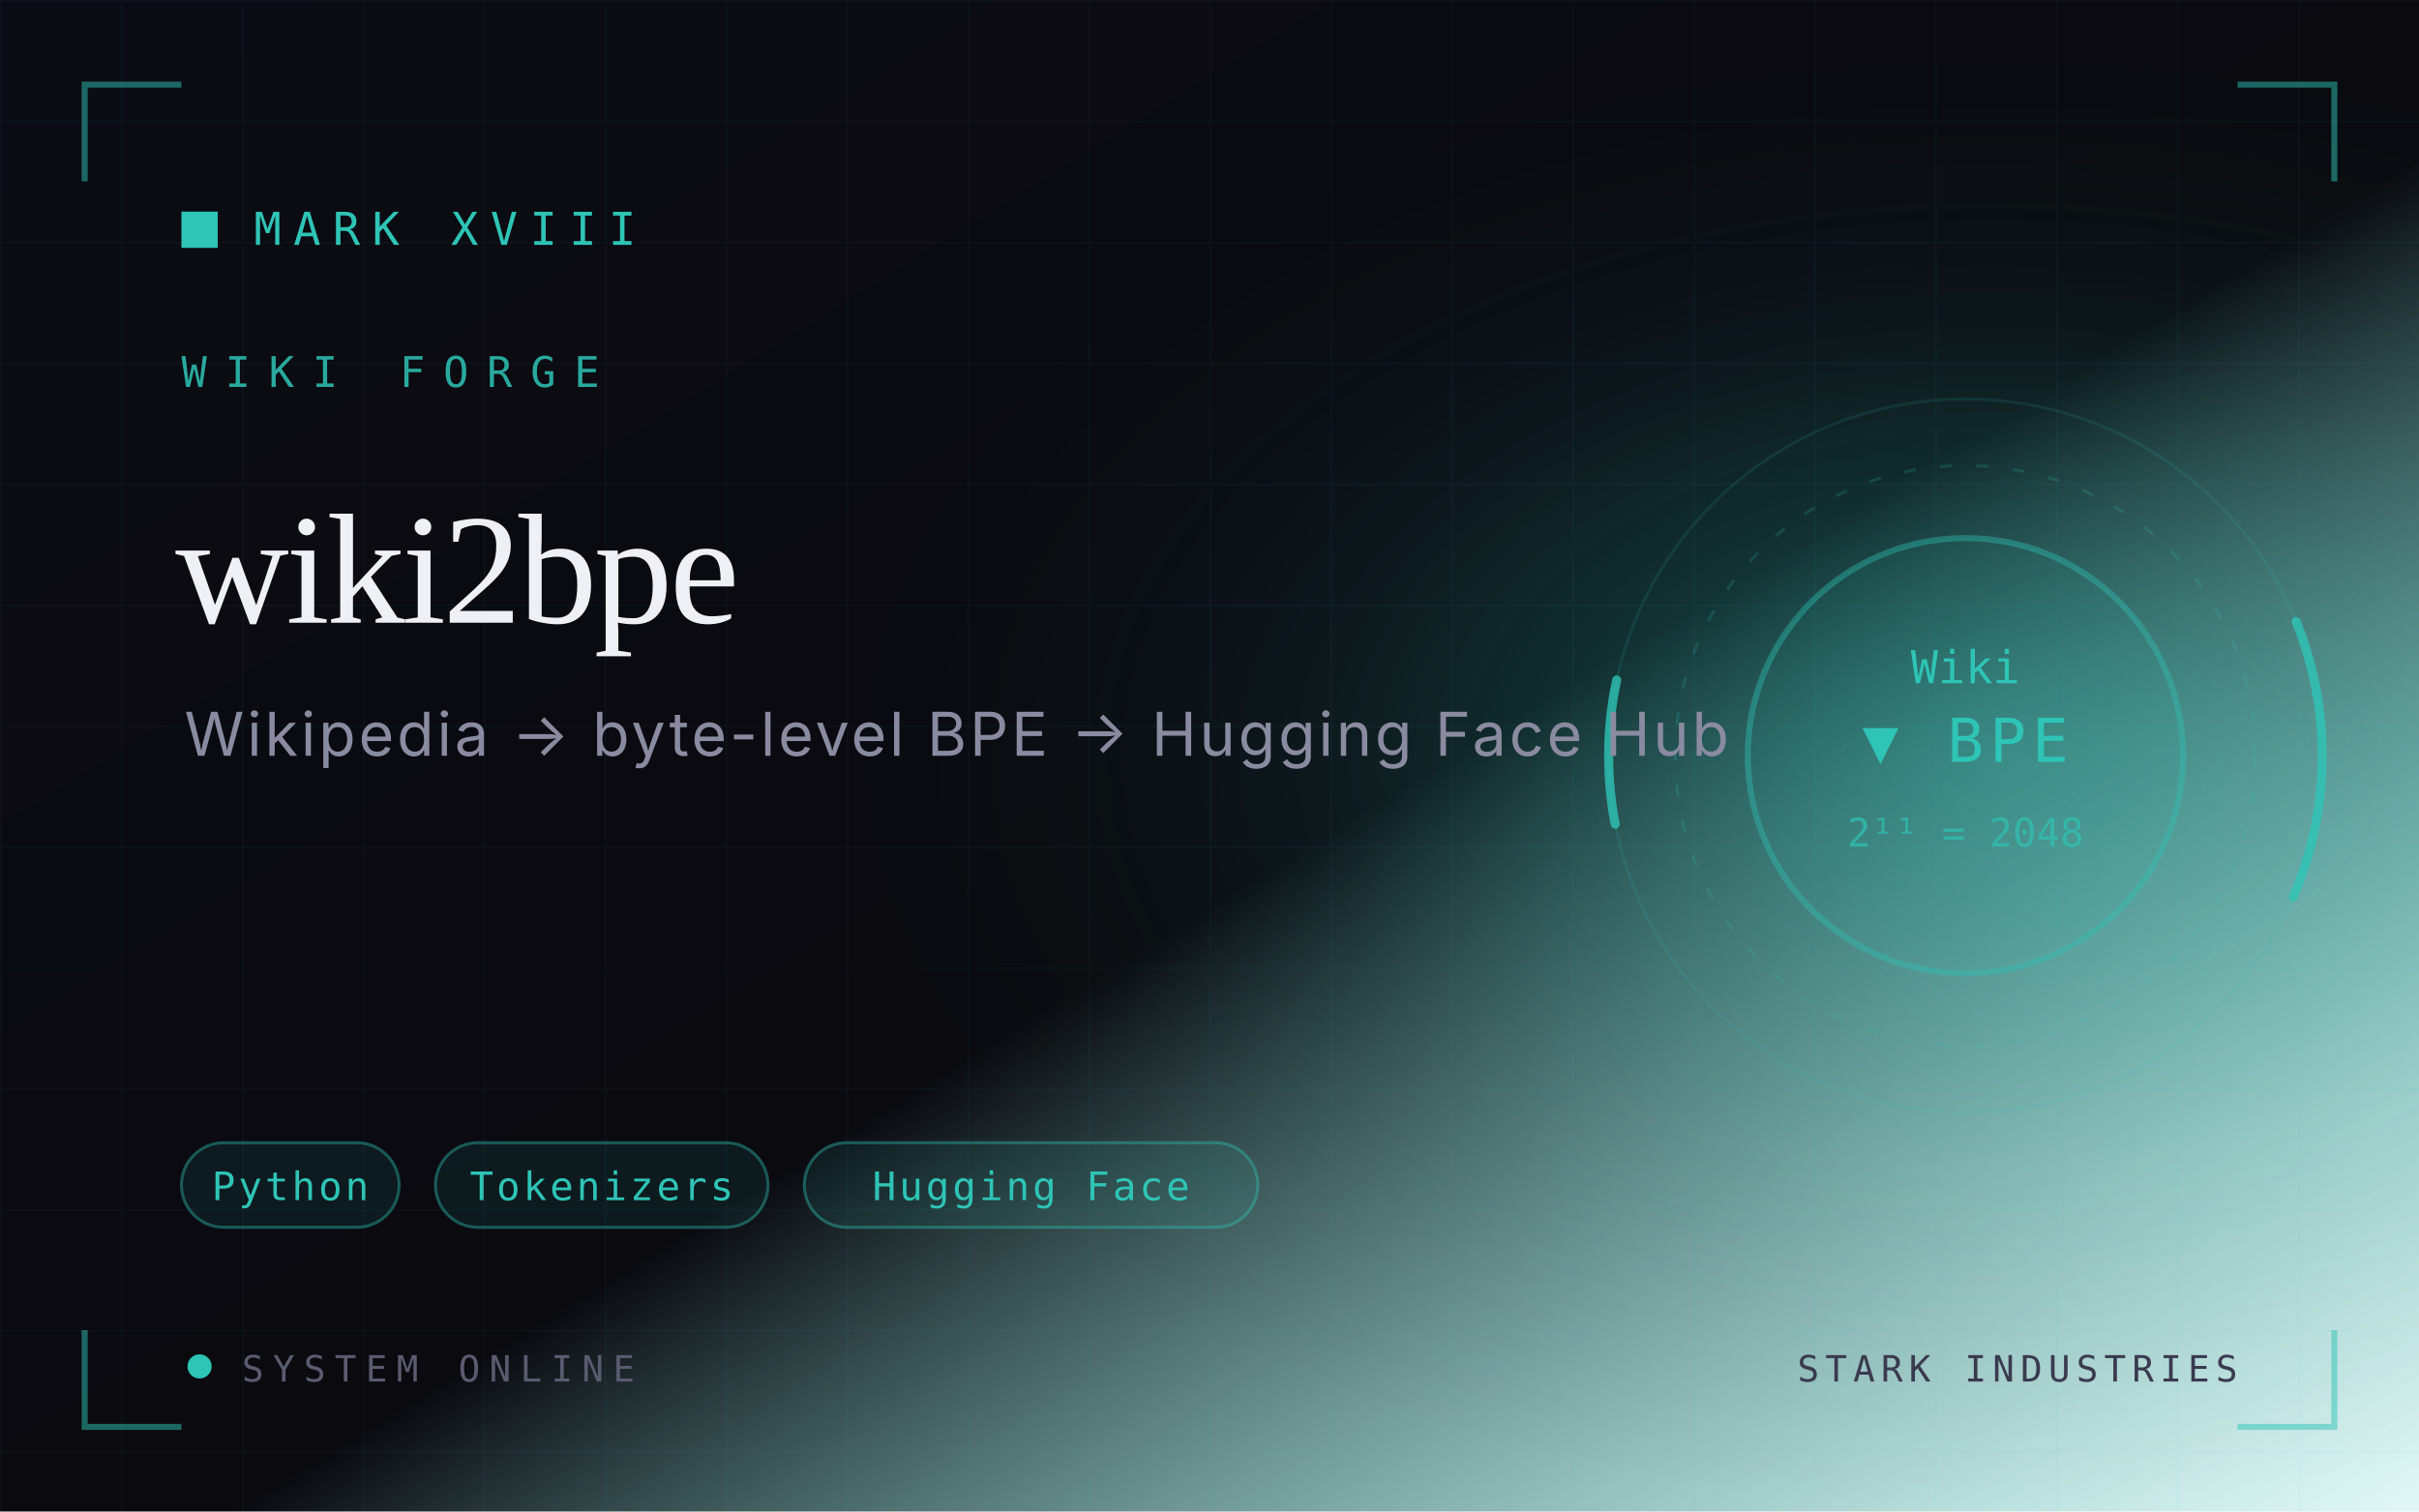
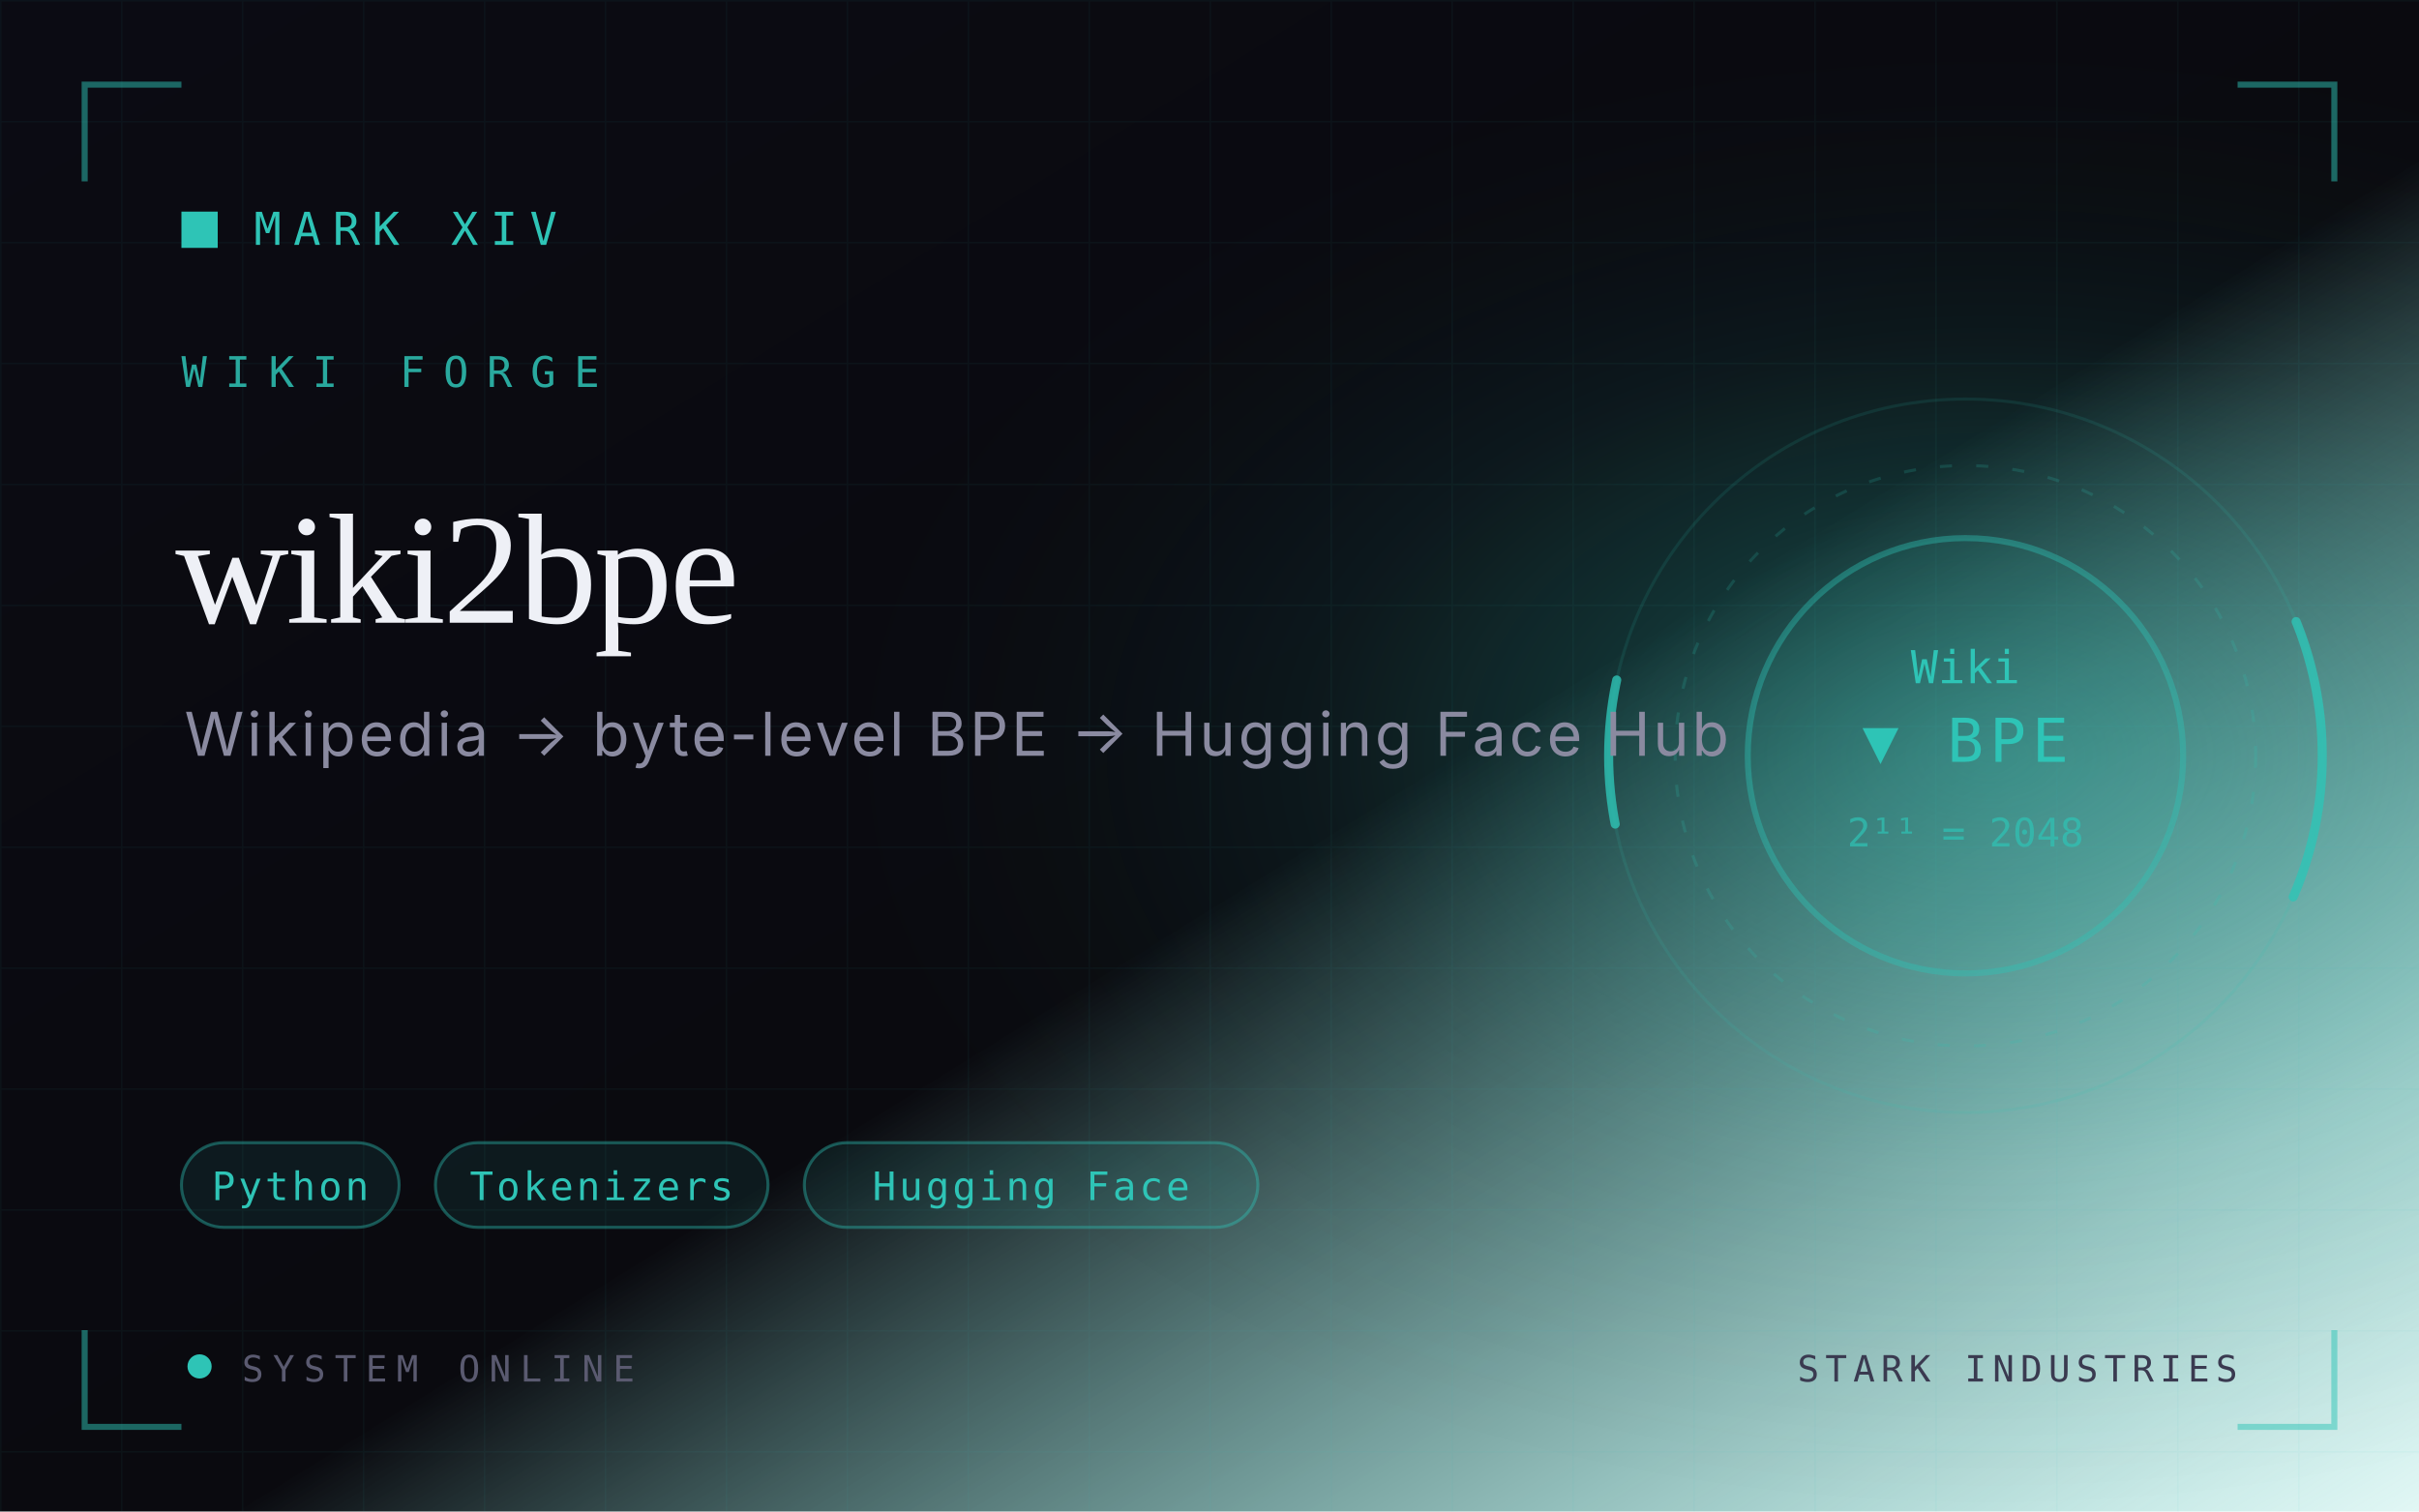
<svg xmlns="http://www.w3.org/2000/svg" viewBox="0 0 800 500" width="800" height="500" role="img" aria-label="wiki2bpe">
  <defs>
    <linearGradient id="bg" x1="0" y1="0" x2="1" y2="1">
      <stop offset="0" stop-color="#0b0b13" />
      <stop offset="0.55" stop-color="#0a0a0f" />
      <stop offset="1" stop-color="rgba(46,196,182,0.14)" />
    </linearGradient>
    <radialGradient id="glow" cx="0.82" cy="0.5" r="0.5">
      <stop offset="0" stop-color="rgba(46,196,182,0.4)" />
      <stop offset="0.55" stop-color="rgba(46,196,182,0.08)" />
      <stop offset="1" stop-color="rgba(0,0,0,0)" />
    </radialGradient>
    <pattern id="grid" width="40" height="40" patternUnits="userSpaceOnUse">
      <path d="M40 0 H0 V40" fill="none" stroke="rgba(46,196,182,0.05)" stroke-width="1" />
    </pattern>
  </defs>
  <rect width="800" height="500" fill="url(#bg)" />
  <rect width="800" height="500" fill="url(#grid)" />
  <rect width="800" height="500" fill="url(#glow)" />
  <g stroke="rgba(46,196,182,0.5)" stroke-width="2" fill="none">
    <path d="M28 60 V28 H60" />
    <path d="M740 28 H772 V60" />
    <path d="M28 440 V472 H60" />
    <path d="M772 440 V472 H740" />
  </g>
  <g transform="translate(650 250)">
    <circle r="118" fill="none" stroke="rgba(46,196,182,0.12)" stroke-width="1" />
    <circle r="96" fill="none" stroke="rgba(46,196,182,0.18)" stroke-width="1" stroke-dasharray="4 8" />
    <circle r="72" fill="none" stroke="rgba(46,196,182,0.4)" stroke-width="2" />
    <circle r="72" fill="rgba(46,196,182,0.06)" />
    <circle r="118" fill="none" stroke="#2ec4b6" stroke-width="3" stroke-dasharray="48 300" stroke-linecap="round" opacity="0.8" />
  </g>
  <g transform="translate(650 250)" font-family="'JetBrains Mono', monospace" text-anchor="middle">
    <text x="0" y="-24" font-size="15" fill="#2ec4b6">Wiki</text>
    <text x="0" y="2" font-size="20" fill="#2ec4b6" letter-spacing="2">▼ BPE</text>
    <text x="0" y="30" font-size="13" fill="rgba(46,196,182,0.7)">2¹¹ = 2048</text>
  </g>
  <g>
    <rect x="60" y="70" width="12" height="12" fill="#2ec4b6" />
-     <text x="84" y="81" font-family="'JetBrains Mono', monospace" font-size="15" fill="#2ec4b6" letter-spacing="4">MARK XVIII</text>
+     <text x="84" y="81" font-family="'JetBrains Mono', monospace" font-size="15" fill="#2ec4b6" letter-spacing="4">MARK XIV</text>
    <text x="60" y="128" font-family="'JetBrains Mono', monospace" font-size="14" fill="rgba(46,196,182,0.85)" letter-spacing="6">WIKI FORGE</text>
    <text x="58" y="206" font-family="Georgia, 'Times New Roman', serif" font-size="52" fill="#eef0f6" letter-spacing="-1">wiki2bpe</text>
    <text x="61" y="250" font-family="'Inter', system-ui, sans-serif" font-size="20" fill="#8a8aa0" letter-spacing="1">Wikipedia → byte-level BPE → Hugging Face Hub</text>
  </g>
  <g>
    <rect x="60" y="378" width="72" height="28" rx="14" fill="rgba(46,196,182,0.09)" stroke="rgba(46,196,182,0.4)" />
    <text x="96" y="397" font-family="'JetBrains Mono', monospace" font-size="13" fill="#2ec4b6" text-anchor="middle" letter-spacing="1">Python</text>
  </g>
  <g>
    <rect x="144" y="378" width="110" height="28" rx="14" fill="rgba(46,196,182,0.09)" stroke="rgba(46,196,182,0.4)" />
    <text x="199" y="397" font-family="'JetBrains Mono', monospace" font-size="13" fill="#2ec4b6" text-anchor="middle" letter-spacing="1">Tokenizers</text>
  </g>
  <g>
    <rect x="266" y="378" width="150" height="28" rx="14" fill="rgba(46,196,182,0.09)" stroke="rgba(46,196,182,0.4)" />
    <text x="341" y="397" font-family="'JetBrains Mono', monospace" font-size="13" fill="#2ec4b6" text-anchor="middle" letter-spacing="1">Hugging Face</text>
  </g>
  <g>
    <circle cx="66" cy="452" r="4" fill="#2ec4b6" />
    <text x="80" y="457" font-family="'JetBrains Mono', monospace" font-size="12" fill="#5a5a70" letter-spacing="3">SYSTEM ONLINE</text>
  </g>
  <text x="740" y="457" font-family="'JetBrains Mono', monospace" font-size="12" fill="#3a3a50" text-anchor="end" letter-spacing="2">STARK INDUSTRIES</text>
</svg>
